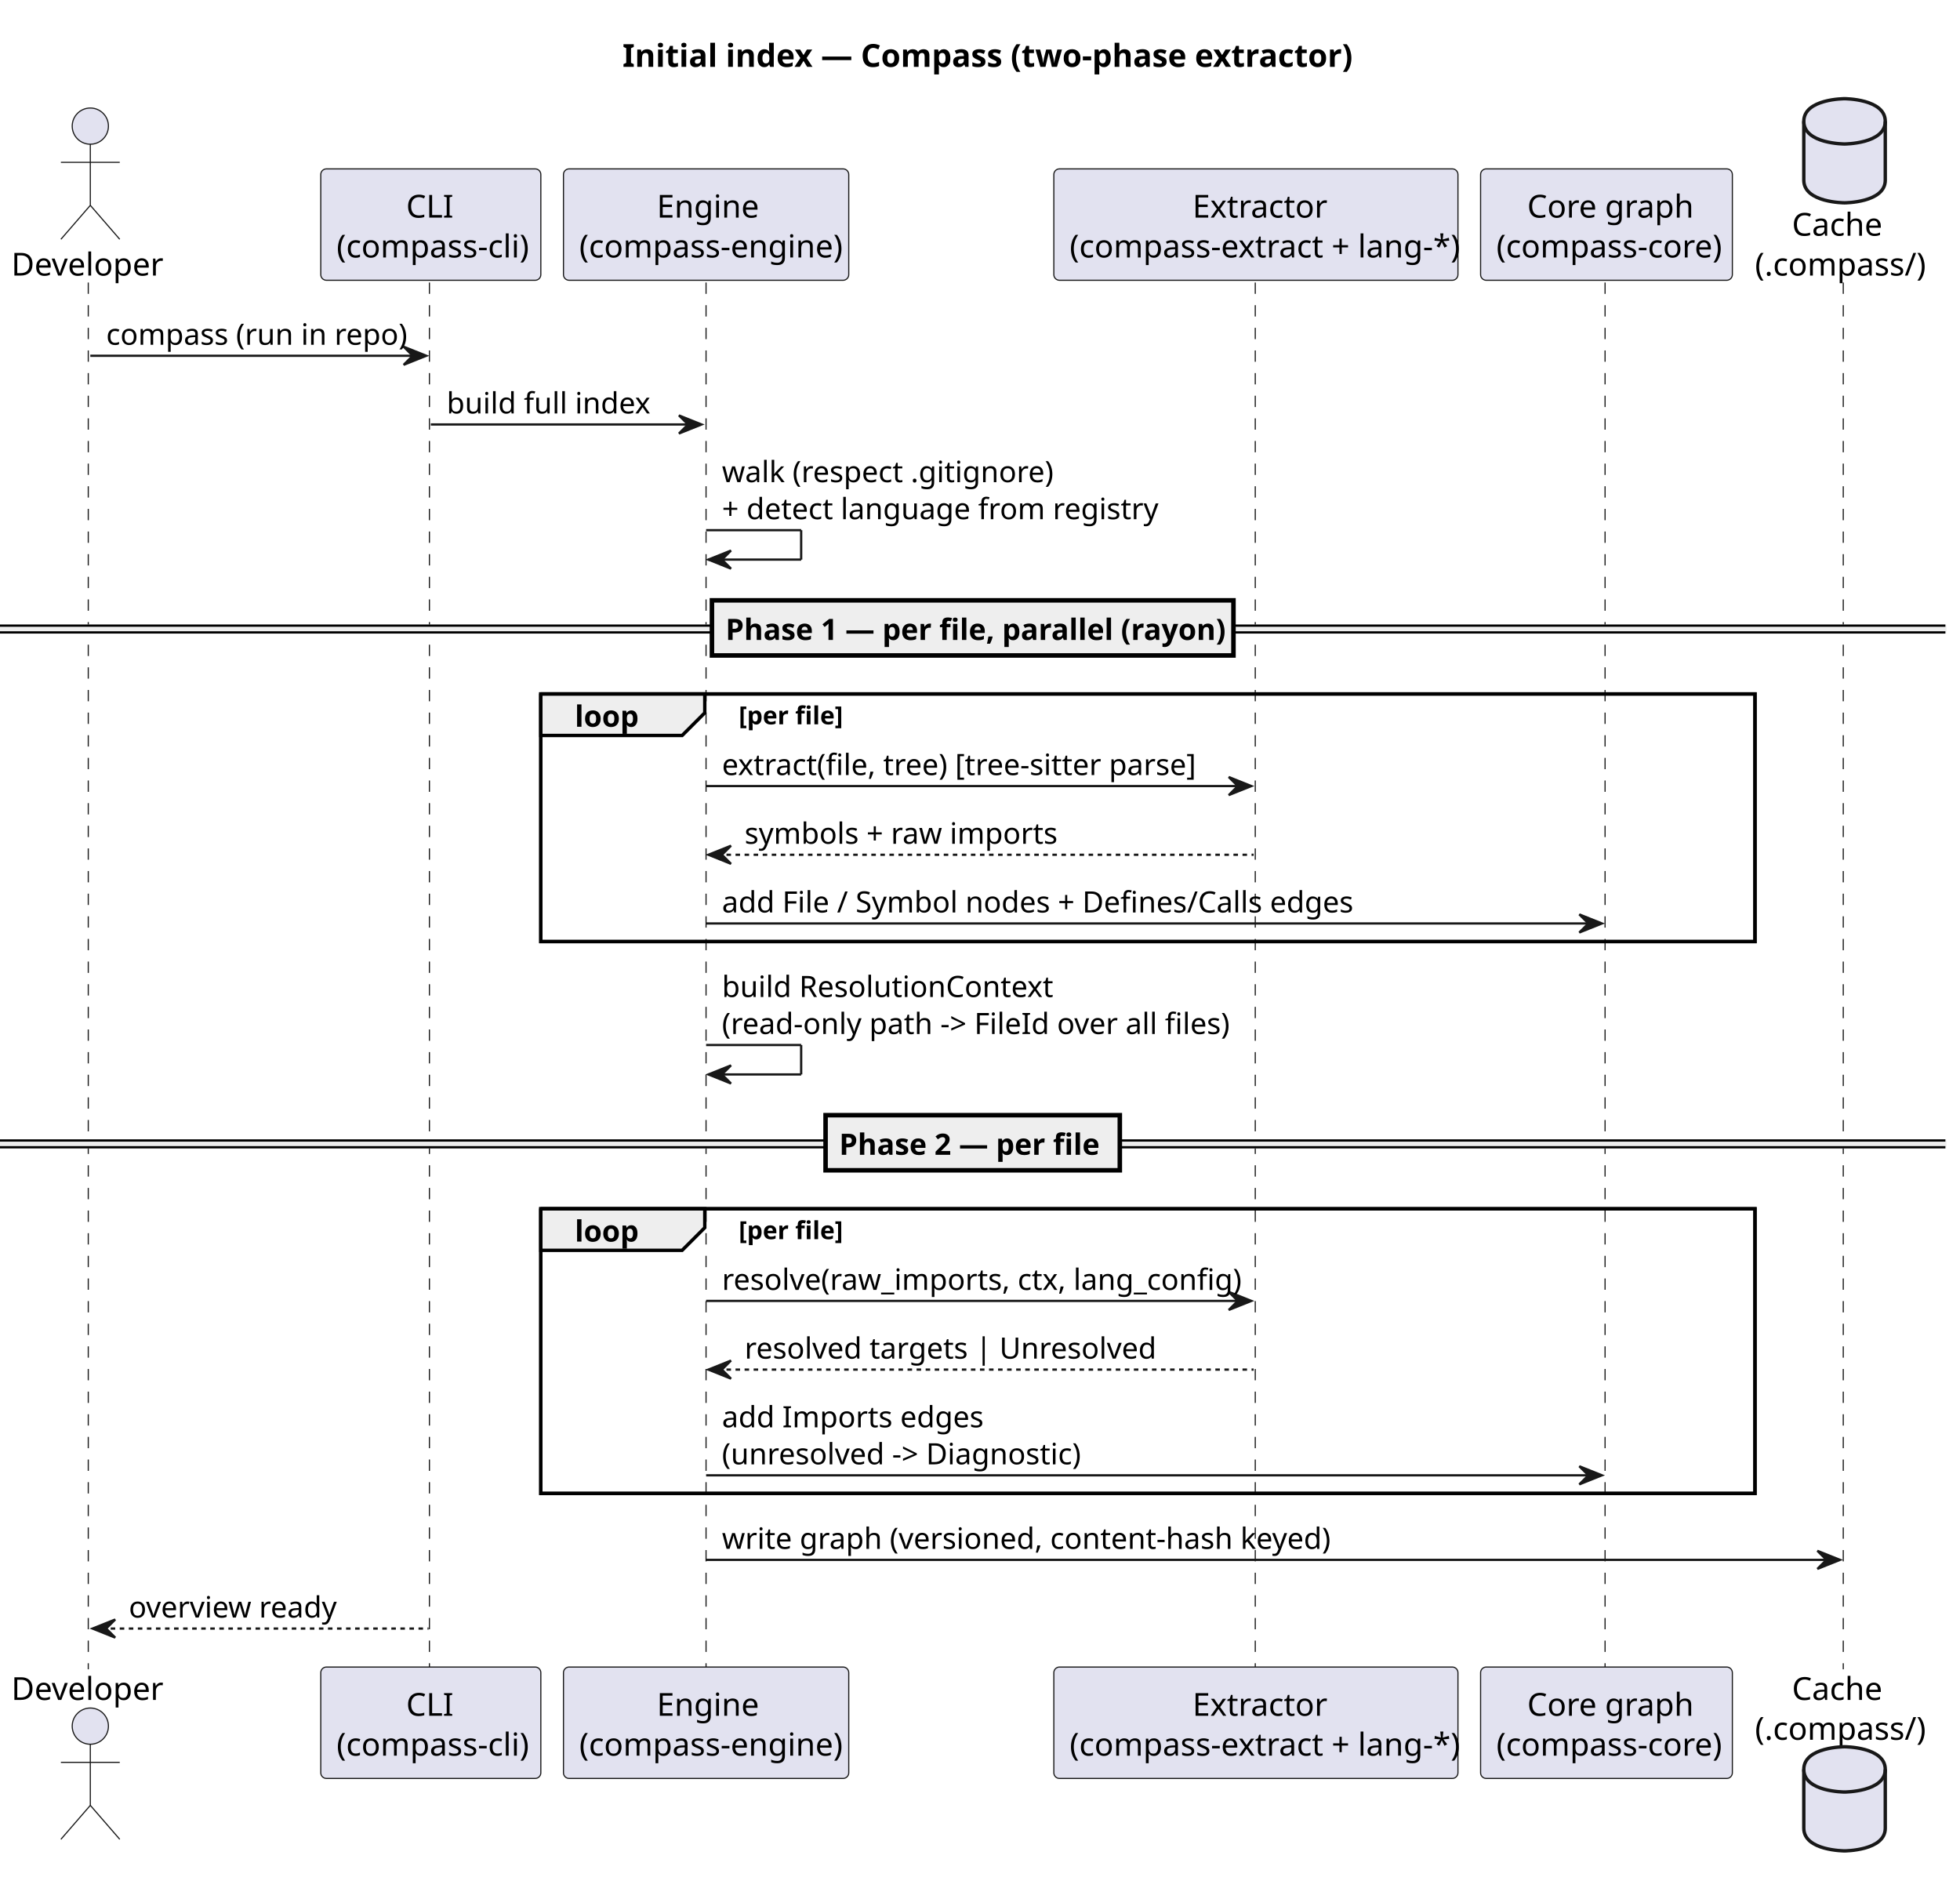
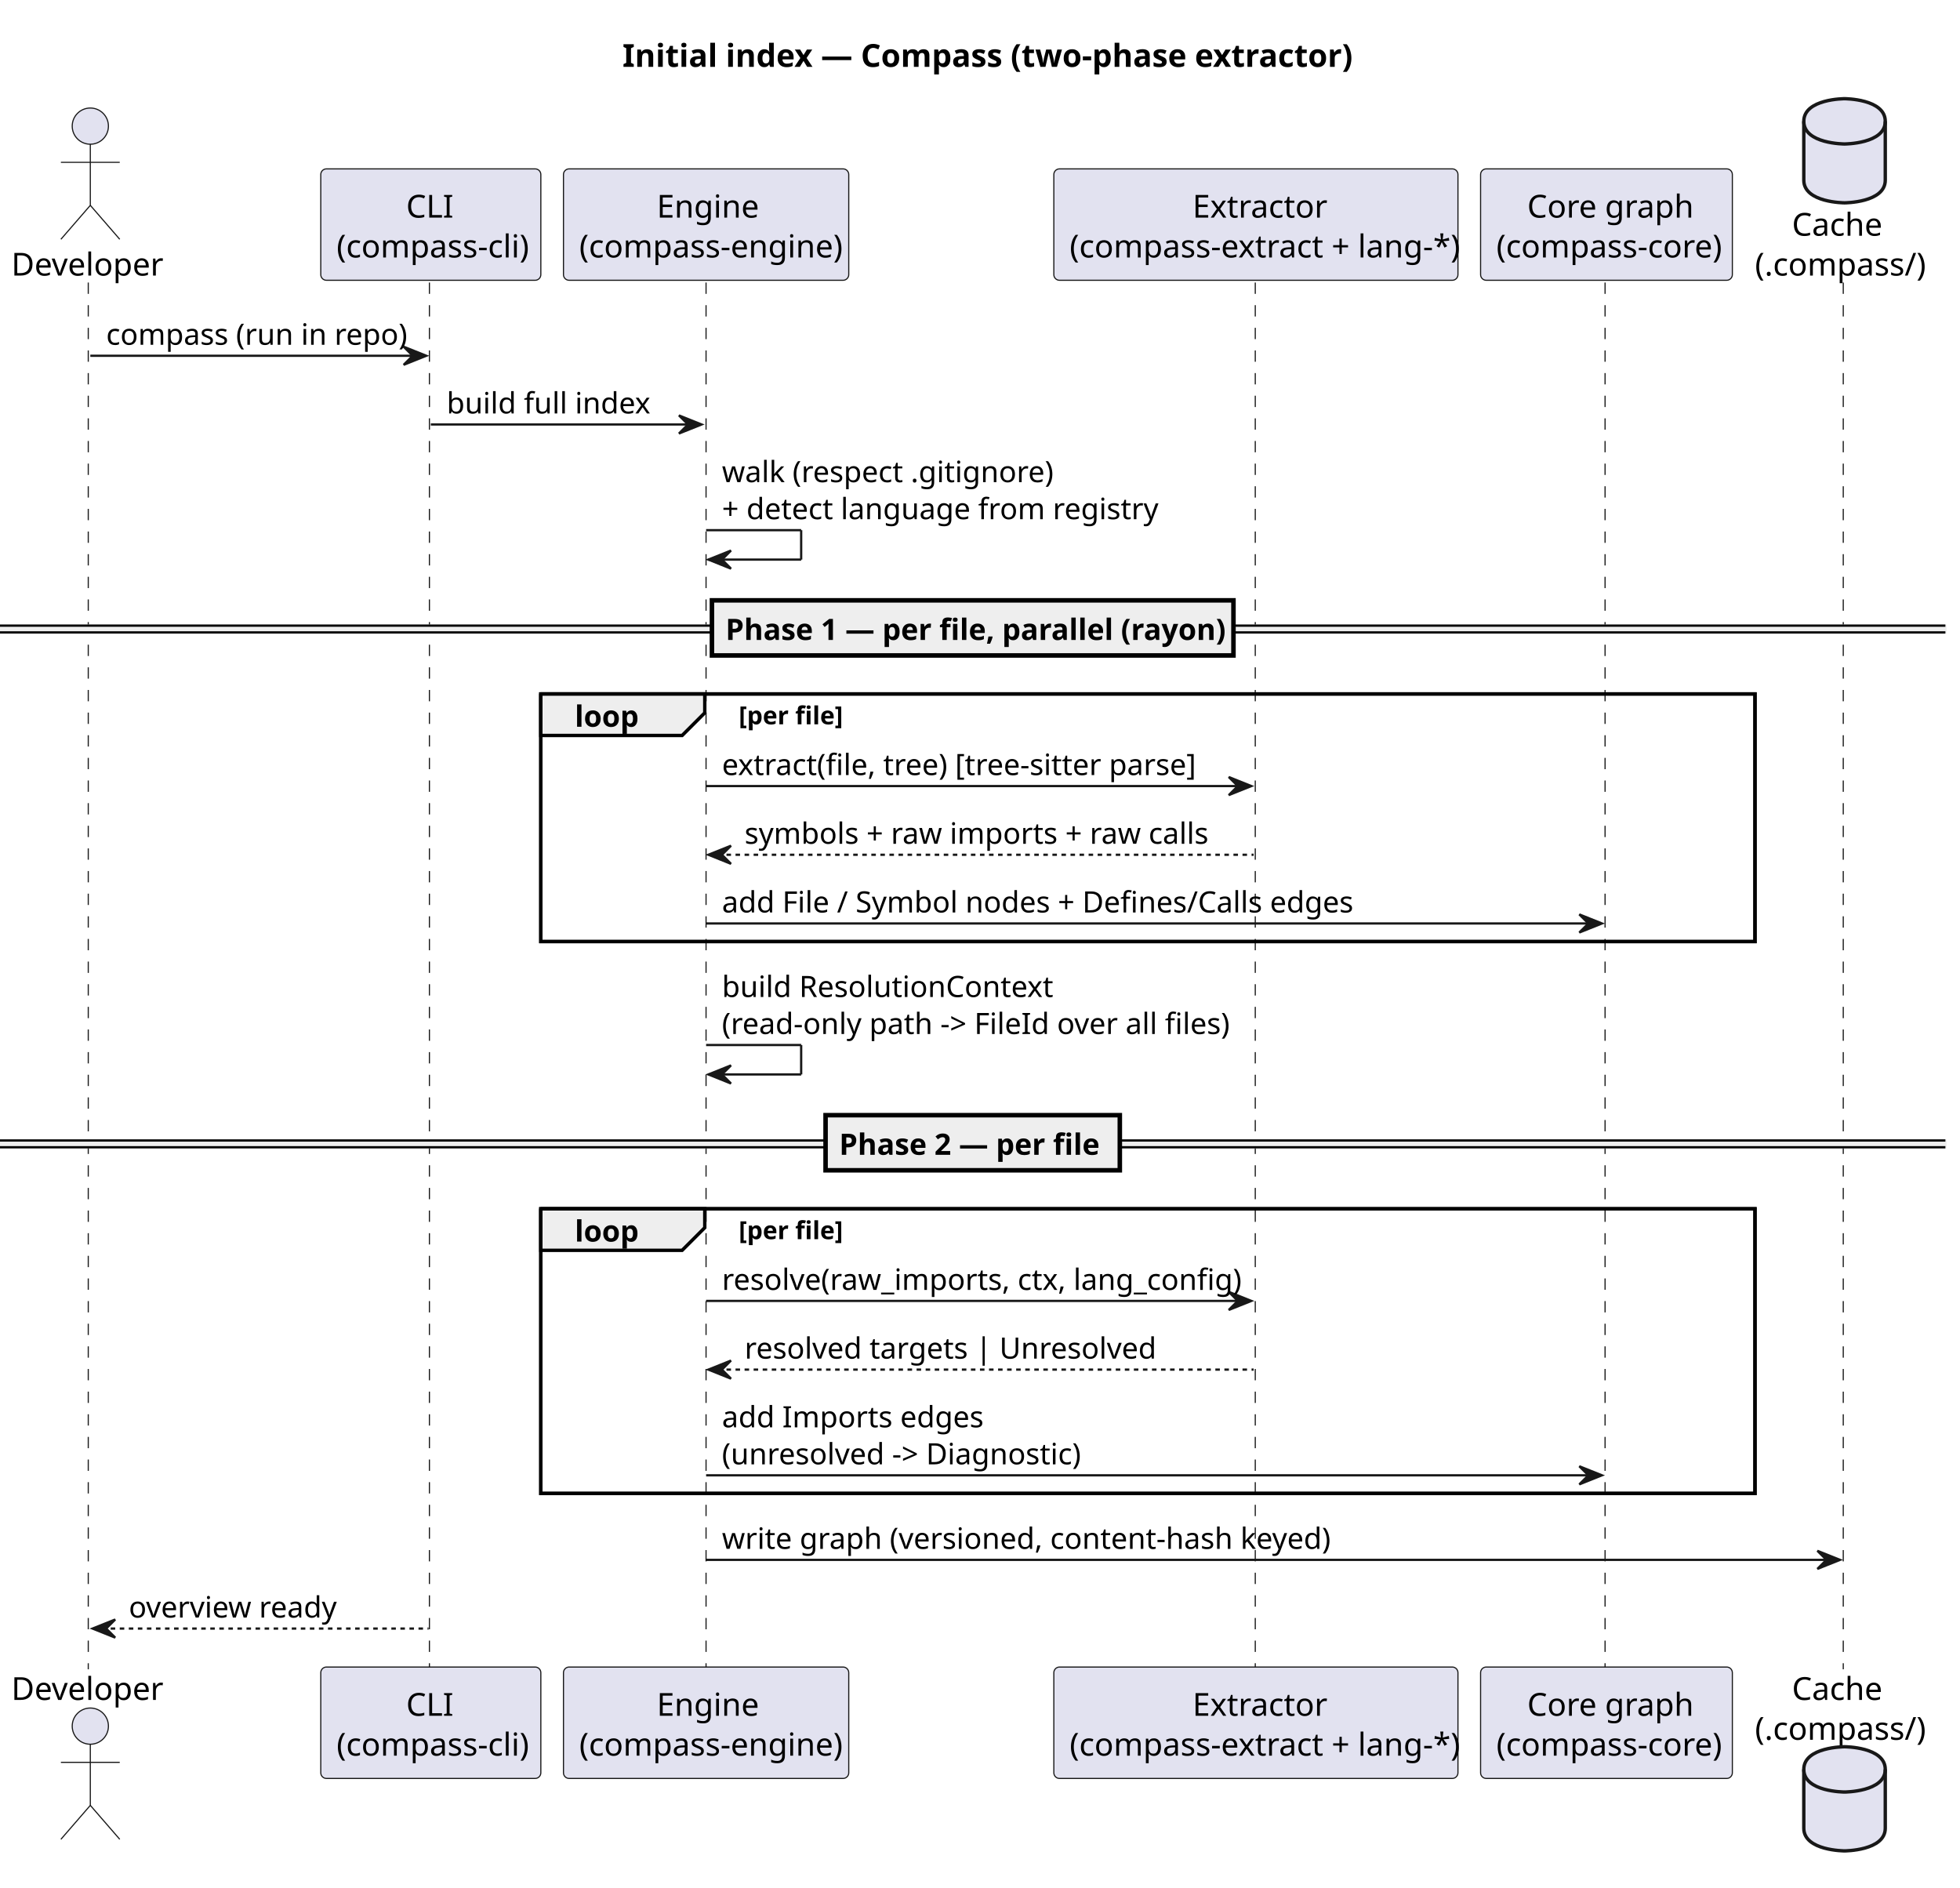
<svg xmlns="http://www.w3.org/2000/svg" contentStyleType="text/css" height="834px" preserveAspectRatio="none" style="width:866px;height:834px;background:#FFFFFF;" version="1.1" viewBox="0 0 866 834" width="866px" zoomAndPan="magnify">
  <defs />
  <g>
    <text fill="#000000" font-family="sans-serif" font-size="14" font-weight="bold" lengthAdjust="spacing" textLength="308.499" x="275.022" y="29.533">Initial index — Compass (two-phase extractor)</text>
    <rect fill="none" height="109.406" style="stroke:#000000;stroke-width:1.5;" width="536.46" x="238.959" y="306.586" />
    <rect fill="none" height="125.758" style="stroke:#000000;stroke-width:1.5;" width="536.46" x="238.959" y="534.047" />
    <line style="stroke:#181818;stroke-width:0.5;stroke-dasharray:5.0,5.0;" x1="39" x2="39" y1="124.828" y2="737.508" />
    <line style="stroke:#181818;stroke-width:0.5;stroke-dasharray:5.0,5.0;" x1="189.732" x2="189.732" y1="124.828" y2="737.508" />
    <line style="stroke:#181818;stroke-width:0.5;stroke-dasharray:5.0,5.0;" x1="311.959" x2="311.959" y1="124.828" y2="737.508" />
    <line style="stroke:#181818;stroke-width:0.5;stroke-dasharray:5.0,5.0;" x1="554.624" x2="554.624" y1="124.828" y2="737.508" />
    <line style="stroke:#181818;stroke-width:0.5;stroke-dasharray:5.0,5.0;" x1="709.179" x2="709.179" y1="124.828" y2="737.508" />
    <line style="stroke:#181818;stroke-width:0.5;stroke-dasharray:5.0,5.0;" x1="814.42" x2="814.42" y1="124.828" y2="737.508" />
    <text fill="#000000" font-family="sans-serif" font-size="14" lengthAdjust="spacing" textLength="63.813" x="5" y="121.752">Developer</text>
    <ellipse cx="39.907" cy="55.719" fill="#E2E2F0" rx="8" ry="8" style="stroke:#181818;stroke-width:0.5;" />
    <path d="M39.907,63.719 L39.907,90.719 M26.907,71.719 L52.907,71.719 M39.907,90.719 L26.907,105.719 M39.907,90.719 L52.907,105.719 " fill="none" style="stroke:#181818;stroke-width:0.5;" />
    <text fill="#000000" font-family="sans-serif" font-size="14" lengthAdjust="spacing" textLength="63.813" x="5" y="751.041">Developer</text>
    <ellipse cx="39.907" cy="762.617" fill="#E2E2F0" rx="8" ry="8" style="stroke:#181818;stroke-width:0.5;" />
    <path d="M39.907,770.617 L39.907,797.617 M26.907,778.617 L52.907,778.617 M39.907,797.617 L26.907,812.617 M39.907,797.617 L52.907,812.617 " fill="none" style="stroke:#181818;stroke-width:0.5;" />
    <rect fill="#E2E2F0" height="49.219" rx="2.5" ry="2.5" style="stroke:#181818;stroke-width:0.5;" width="97.228" x="141.732" y="74.609" />
    <text fill="#000000" font-family="sans-serif" font-size="14" lengthAdjust="spacing" textLength="21.786" x="179.453" y="96.143">CLI</text>
    <text fill="#000000" font-family="sans-serif" font-size="14" lengthAdjust="spacing" textLength="83.228" x="148.732" y="113.752">(compass-cli)</text>
    <rect fill="#E2E2F0" height="49.219" rx="2.5" ry="2.5" style="stroke:#181818;stroke-width:0.5;" width="97.228" x="141.732" y="736.508" />
    <text fill="#000000" font-family="sans-serif" font-size="14" lengthAdjust="spacing" textLength="21.786" x="179.453" y="758.041">CLI</text>
    <text fill="#000000" font-family="sans-serif" font-size="14" lengthAdjust="spacing" textLength="83.228" x="148.732" y="775.65">(compass-cli)</text>
    <rect fill="#E2E2F0" height="49.219" rx="2.5" ry="2.5" style="stroke:#181818;stroke-width:0.5;" width="126.048" x="248.959" y="74.609" />
    <text fill="#000000" font-family="sans-serif" font-size="14" lengthAdjust="spacing" textLength="43.593" x="290.187" y="96.143">Engine</text>
    <text fill="#000000" font-family="sans-serif" font-size="14" lengthAdjust="spacing" textLength="112.048" x="255.959" y="113.752">(compass-engine)</text>
    <rect fill="#E2E2F0" height="49.219" rx="2.5" ry="2.5" style="stroke:#181818;stroke-width:0.5;" width="126.048" x="248.959" y="736.508" />
    <text fill="#000000" font-family="sans-serif" font-size="14" lengthAdjust="spacing" textLength="43.593" x="290.187" y="758.041">Engine</text>
    <text fill="#000000" font-family="sans-serif" font-size="14" lengthAdjust="spacing" textLength="112.048" x="255.959" y="775.65">(compass-engine)</text>
    <rect fill="#E2E2F0" height="49.219" rx="2.5" ry="2.5" style="stroke:#181818;stroke-width:0.5;" width="178.555" x="465.624" y="74.609" />
    <text fill="#000000" font-family="sans-serif" font-size="14" lengthAdjust="spacing" textLength="56.014" x="526.894" y="96.143">Extractor</text>
    <text fill="#000000" font-family="sans-serif" font-size="14" lengthAdjust="spacing" textLength="164.555" x="472.624" y="113.752">(compass-extract + lang-*)</text>
    <rect fill="#E2E2F0" height="49.219" rx="2.5" ry="2.5" style="stroke:#181818;stroke-width:0.5;" width="178.555" x="465.624" y="736.508" />
    <text fill="#000000" font-family="sans-serif" font-size="14" lengthAdjust="spacing" textLength="56.014" x="526.894" y="758.041">Extractor</text>
    <text fill="#000000" font-family="sans-serif" font-size="14" lengthAdjust="spacing" textLength="164.555" x="472.624" y="775.65">(compass-extract + lang-*)</text>
    <rect fill="#E2E2F0" height="49.219" rx="2.5" ry="2.5" style="stroke:#181818;stroke-width:0.5;" width="111.241" x="654.179" y="74.609" />
    <text fill="#000000" font-family="sans-serif" font-size="14" lengthAdjust="spacing" textLength="70.041" x="674.779" y="96.143">Core graph</text>
    <text fill="#000000" font-family="sans-serif" font-size="14" lengthAdjust="spacing" textLength="97.241" x="661.179" y="113.752">(compass-core)</text>
    <rect fill="#E2E2F0" height="49.219" rx="2.5" ry="2.5" style="stroke:#181818;stroke-width:0.5;" width="111.241" x="654.179" y="736.508" />
    <text fill="#000000" font-family="sans-serif" font-size="14" lengthAdjust="spacing" textLength="70.041" x="674.779" y="758.041">Core graph</text>
    <text fill="#000000" font-family="sans-serif" font-size="14" lengthAdjust="spacing" textLength="97.241" x="661.179" y="775.65">(compass-core)</text>
    <text fill="#000000" font-family="sans-serif" font-size="14" lengthAdjust="spacing" textLength="40.469" x="791.748" y="104.143">Cache</text>
    <text fill="#000000" font-family="sans-serif" font-size="14" lengthAdjust="spacing" textLength="73.124" x="775.42" y="121.752">(.compass/)</text>
    <path d="M796.982,53.609 C796.982,43.609 814.982,43.609 814.982,43.609 C814.982,43.609 832.982,43.609 832.982,53.609 L832.982,79.609 C832.982,89.609 814.982,89.609 814.982,89.609 C814.982,89.609 796.982,89.609 796.982,79.609 L796.982,53.609 " fill="#E2E2F0" style="stroke:#181818;stroke-width:1.5;" />
    <path d="M796.982,53.609 C796.982,63.609 814.982,63.609 814.982,63.609 C814.982,63.609 832.982,63.609 832.982,53.609 " fill="none" style="stroke:#181818;stroke-width:1.5;" />
    <text fill="#000000" font-family="sans-serif" font-size="14" lengthAdjust="spacing" textLength="40.469" x="791.748" y="751.041">Cache</text>
    <text fill="#000000" font-family="sans-serif" font-size="14" lengthAdjust="spacing" textLength="73.124" x="775.42" y="768.65">(.compass/)</text>
    <path d="M796.982,781.727 C796.982,771.727 814.982,771.727 814.982,771.727 C814.982,771.727 832.982,771.727 832.982,781.727 L832.982,807.727 C832.982,817.727 814.982,817.727 814.982,817.727 C814.982,817.727 796.982,817.727 796.982,807.727 L796.982,781.727 " fill="#E2E2F0" style="stroke:#181818;stroke-width:1.5;" />
    <path d="M796.982,781.727 C796.982,791.727 814.982,791.727 814.982,791.727 C814.982,791.727 832.982,791.727 832.982,781.727 " fill="none" style="stroke:#181818;stroke-width:1.5;" />
    <polygon fill="#181818" points="178.346,153.18,188.346,157.18,178.346,161.18,182.346,157.18" style="stroke:#181818;stroke-width:1.0;" />
    <line style="stroke:#181818;stroke-width:1.0;" x1="39.907" x2="184.346" y1="157.18" y2="157.18" />
    <text fill="#000000" font-family="sans-serif" font-size="13" lengthAdjust="spacing" textLength="126.439" x="46.907" y="152.323">compass (run in repo)</text>
    <polygon fill="#181818" points="299.983,183.531,309.983,187.531,299.983,191.531,303.983,187.531" style="stroke:#181818;stroke-width:1.0;" />
    <line style="stroke:#181818;stroke-width:1.0;" x1="190.346" x2="305.983" y1="187.531" y2="187.531" />
    <text fill="#000000" font-family="sans-serif" font-size="13" lengthAdjust="spacing" textLength="82.386" x="197.346" y="182.675">build full index</text>
    <line style="stroke:#181818;stroke-width:1.0;" x1="311.983" x2="353.983" y1="234.234" y2="234.234" />
    <line style="stroke:#181818;stroke-width:1.0;" x1="353.983" x2="353.983" y1="234.234" y2="247.234" />
    <line style="stroke:#181818;stroke-width:1.0;" x1="312.983" x2="353.983" y1="247.234" y2="247.234" />
    <polygon fill="#181818" points="322.983,243.234,312.983,247.234,322.983,251.234,318.983,247.234" style="stroke:#181818;stroke-width:1.0;" />
    <text fill="#000000" font-family="sans-serif" font-size="13" lengthAdjust="spacing" textLength="137.998" x="318.983" y="213.026">walk (respect .gitignore)</text>
    <text fill="#000000" font-family="sans-serif" font-size="13" lengthAdjust="spacing" textLength="179.569" x="318.983" y="229.378">+ detect language from registry</text>
    <rect fill="#EEEEEE" height="3" style="stroke:#EEEEEE;stroke-width:1.0;" width="859.544" x="0" y="276.41" />
    <line style="stroke:#000000;stroke-width:1.0;" x1="0" x2="859.544" y1="276.41" y2="276.41" />
    <line style="stroke:#000000;stroke-width:1.0;" x1="0" x2="859.544" y1="279.41" y2="279.41" />
    <rect fill="#EEEEEE" height="24.352" style="stroke:#000000;stroke-width:2.0;" width="230.43" x="314.557" y="265.234" />
    <text fill="#000000" font-family="sans-serif" font-size="13" font-weight="bold" lengthAdjust="spacing" textLength="212.818" x="320.557" y="282.729">Phase 1 — per file, parallel (rayon)</text>
    <path d="M238.959,306.586 L311.394,306.586 L311.394,314.938 L301.394,324.938 L238.959,324.938 L238.959,306.586 " fill="#EEEEEE" style="stroke:#000000;stroke-width:1.5;" />
    <rect fill="none" height="109.406" style="stroke:#000000;stroke-width:1.5;" width="536.46" x="238.959" y="306.586" />
    <text fill="#000000" font-family="sans-serif" font-size="13" font-weight="bold" lengthAdjust="spacing" textLength="27.435" x="253.959" y="321.081">loop</text>
    <text fill="#000000" font-family="sans-serif" font-size="11" font-weight="bold" lengthAdjust="spacing" textLength="43.393" x="326.394" y="320.005">[per file]</text>
    <polygon fill="#181818" points="542.901,343.289,552.901,347.289,542.901,351.289,546.901,347.289" style="stroke:#181818;stroke-width:1.0;" />
    <line style="stroke:#181818;stroke-width:1.0;" x1="311.983" x2="548.901" y1="347.289" y2="347.289" />
    <text fill="#000000" font-family="sans-serif" font-size="13" lengthAdjust="spacing" textLength="199.393" x="318.983" y="342.433">extract(file, tree)  [tree-sitter parse]</text>
    <polygon fill="#181818" points="322.983,373.641,312.983,377.641,322.983,381.641,318.983,377.641" style="stroke:#181818;stroke-width:1.0;" />
    <line style="stroke:#181818;stroke-width:1.0;stroke-dasharray:2.0,2.0;" x1="316.983" x2="553.901" y1="377.641" y2="377.641" />
-     <text fill="#000000" font-family="sans-serif" font-size="13" lengthAdjust="spacing" textLength="129.67" x="328.983" y="372.784">symbols + raw imports</text>
+     <text fill="#000000" font-family="sans-serif" font-size="13" lengthAdjust="spacing" textLength="203.81" x="328.983" y="372.784">symbols + raw imports + raw calls</text>
    <polygon fill="#181818" points="697.799,403.992,707.799,407.992,697.799,411.992,701.799,407.992" style="stroke:#181818;stroke-width:1.0;" />
    <line style="stroke:#181818;stroke-width:1.0;" x1="311.983" x2="703.799" y1="407.992" y2="407.992" />
    <text fill="#000000" font-family="sans-serif" font-size="13" lengthAdjust="spacing" textLength="269.896" x="318.983" y="403.136">add File / Symbol nodes + Defines/Calls edges</text>
    <line style="stroke:#181818;stroke-width:1.0;" x1="311.983" x2="353.983" y1="461.695" y2="461.695" />
    <line style="stroke:#181818;stroke-width:1.0;" x1="353.983" x2="353.983" y1="461.695" y2="474.695" />
    <line style="stroke:#181818;stroke-width:1.0;" x1="312.983" x2="353.983" y1="474.695" y2="474.695" />
    <polygon fill="#181818" points="322.983,470.695,312.983,474.695,322.983,478.695,318.983,474.695" style="stroke:#181818;stroke-width:1.0;" />
    <text fill="#000000" font-family="sans-serif" font-size="13" lengthAdjust="spacing" textLength="137.306" x="318.983" y="440.487">build ResolutionContext</text>
    <text fill="#000000" font-family="sans-serif" font-size="13" lengthAdjust="spacing" textLength="214.951" x="318.983" y="456.839">(read-only path -&gt; FileId over all files)</text>
    <rect fill="#EEEEEE" height="3" style="stroke:#EEEEEE;stroke-width:1.0;" width="859.544" x="0" y="503.871" />
    <line style="stroke:#000000;stroke-width:1.0;" x1="0" x2="859.544" y1="503.871" y2="503.871" />
    <line style="stroke:#000000;stroke-width:1.0;" x1="0" x2="859.544" y1="506.871" y2="506.871" />
    <rect fill="#EEEEEE" height="24.352" style="stroke:#000000;stroke-width:2.0;" width="130.01" x="364.767" y="492.695" />
    <text fill="#000000" font-family="sans-serif" font-size="13" font-weight="bold" lengthAdjust="spacing" textLength="112.398" x="370.767" y="510.19">Phase 2 — per file</text>
    <path d="M238.959,534.047 L311.394,534.047 L311.394,542.398 L301.394,552.398 L238.959,552.398 L238.959,534.047 " fill="#EEEEEE" style="stroke:#000000;stroke-width:1.5;" />
    <rect fill="none" height="125.758" style="stroke:#000000;stroke-width:1.5;" width="536.46" x="238.959" y="534.047" />
    <text fill="#000000" font-family="sans-serif" font-size="13" font-weight="bold" lengthAdjust="spacing" textLength="27.435" x="253.959" y="548.542">loop</text>
    <text fill="#000000" font-family="sans-serif" font-size="11" font-weight="bold" lengthAdjust="spacing" textLength="43.393" x="326.394" y="547.466">[per file]</text>
    <polygon fill="#181818" points="542.901,570.75,552.901,574.75,542.901,578.75,546.901,574.75" style="stroke:#181818;stroke-width:1.0;" />
    <line style="stroke:#181818;stroke-width:1.0;" x1="311.983" x2="548.901" y1="574.75" y2="574.75" />
    <text fill="#000000" font-family="sans-serif" font-size="13" lengthAdjust="spacing" textLength="218.918" x="318.983" y="569.894">resolve(raw_imports, ctx, lang_config)</text>
    <polygon fill="#181818" points="322.983,601.102,312.983,605.102,322.983,609.102,318.983,605.102" style="stroke:#181818;stroke-width:1.0;" />
    <line style="stroke:#181818;stroke-width:1.0;stroke-dasharray:2.0,2.0;" x1="316.983" x2="553.901" y1="605.102" y2="605.102" />
    <text fill="#000000" font-family="sans-serif" font-size="13" lengthAdjust="spacing" textLength="168.848" x="328.983" y="600.245">resolved targets | Unresolved</text>
    <polygon fill="#181818" points="697.799,647.805,707.799,651.805,697.799,655.805,701.799,651.805" style="stroke:#181818;stroke-width:1.0;" />
    <line style="stroke:#181818;stroke-width:1.0;" x1="311.983" x2="703.799" y1="651.805" y2="651.805" />
    <text fill="#000000" font-family="sans-serif" font-size="13" lengthAdjust="spacing" textLength="107.675" x="318.983" y="630.597">add Imports edges</text>
    <text fill="#000000" font-family="sans-serif" font-size="13" lengthAdjust="spacing" textLength="152.096" x="318.983" y="646.948">(unresolved -&gt; Diagnostic)</text>
    <polygon fill="#181818" points="802.982,685.156,812.982,689.156,802.982,693.156,806.982,689.156" style="stroke:#181818;stroke-width:1.0;" />
    <line style="stroke:#181818;stroke-width:1.0;" x1="311.983" x2="808.982" y1="689.156" y2="689.156" />
    <text fill="#000000" font-family="sans-serif" font-size="13" lengthAdjust="spacing" textLength="253.633" x="318.983" y="684.3">write graph (versioned, content-hash keyed)</text>
    <polygon fill="#181818" points="50.907,715.508,40.907,719.508,50.907,723.508,46.907,719.508" style="stroke:#181818;stroke-width:1.0;" />
    <line style="stroke:#181818;stroke-width:1.0;stroke-dasharray:2.0,2.0;" x1="44.907" x2="189.346" y1="719.508" y2="719.508" />
    <text fill="#000000" font-family="sans-serif" font-size="13" lengthAdjust="spacing" textLength="87.426" x="56.907" y="714.651">overview ready</text>
  </g>
</svg>
